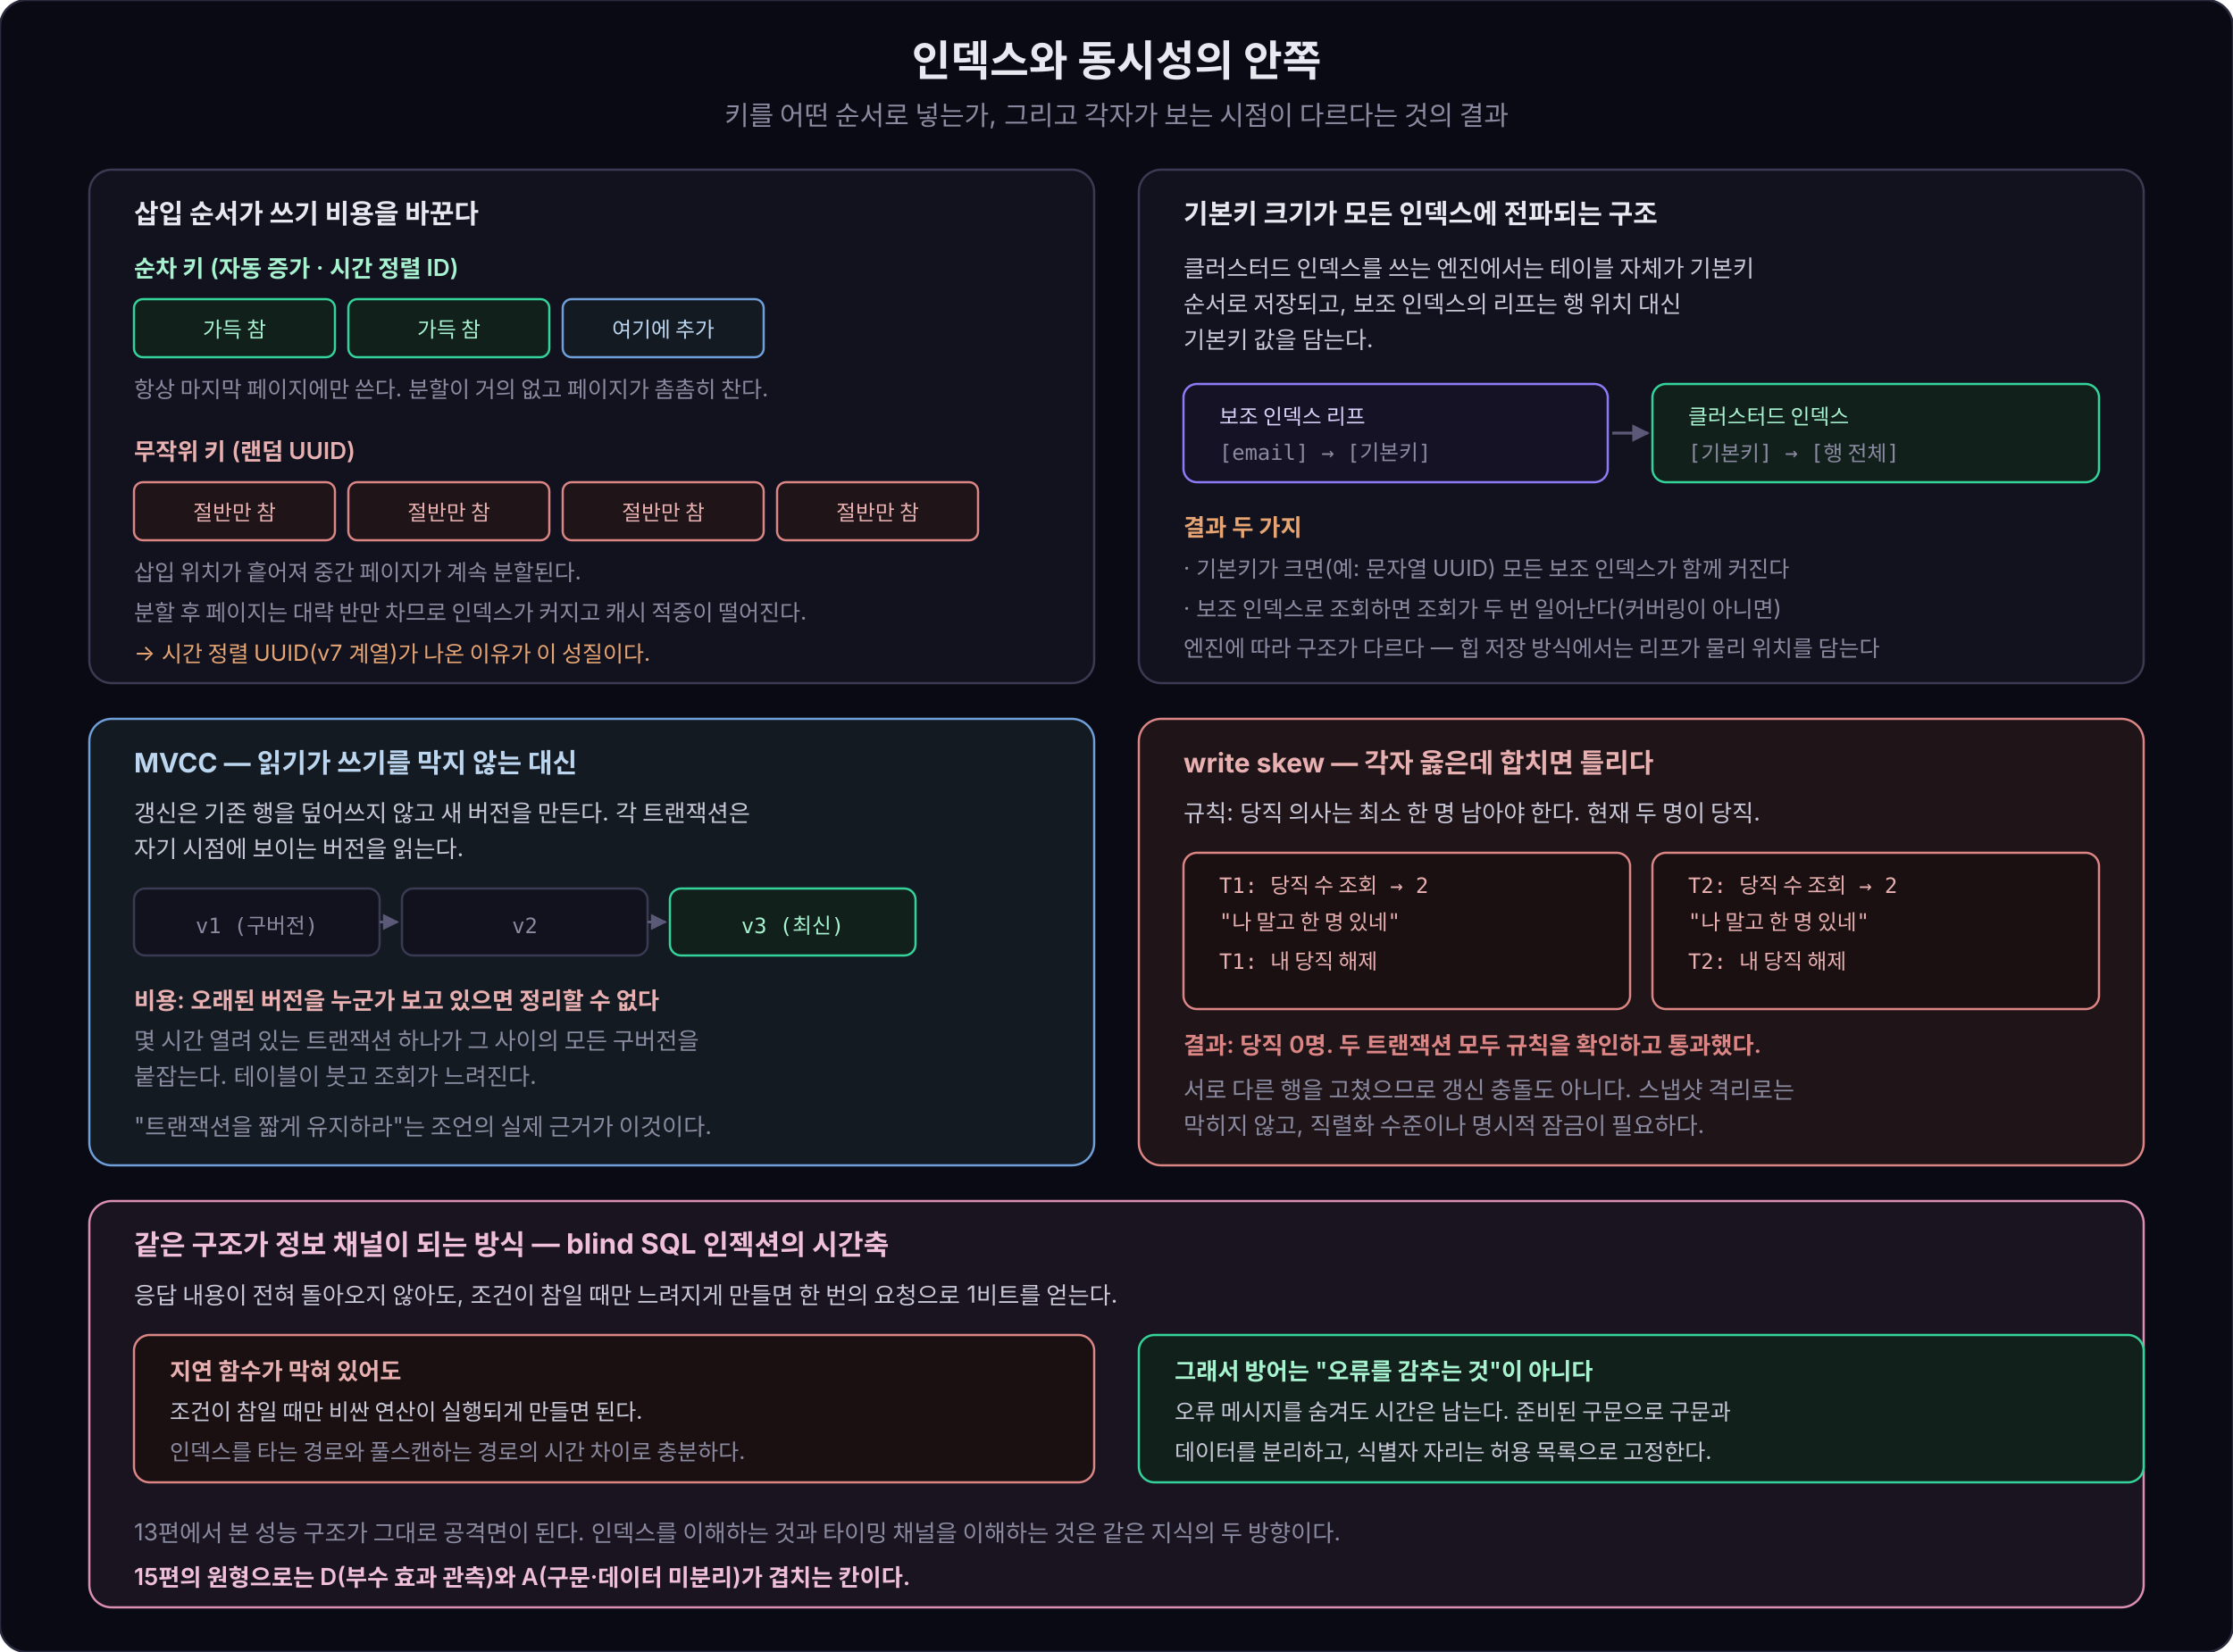
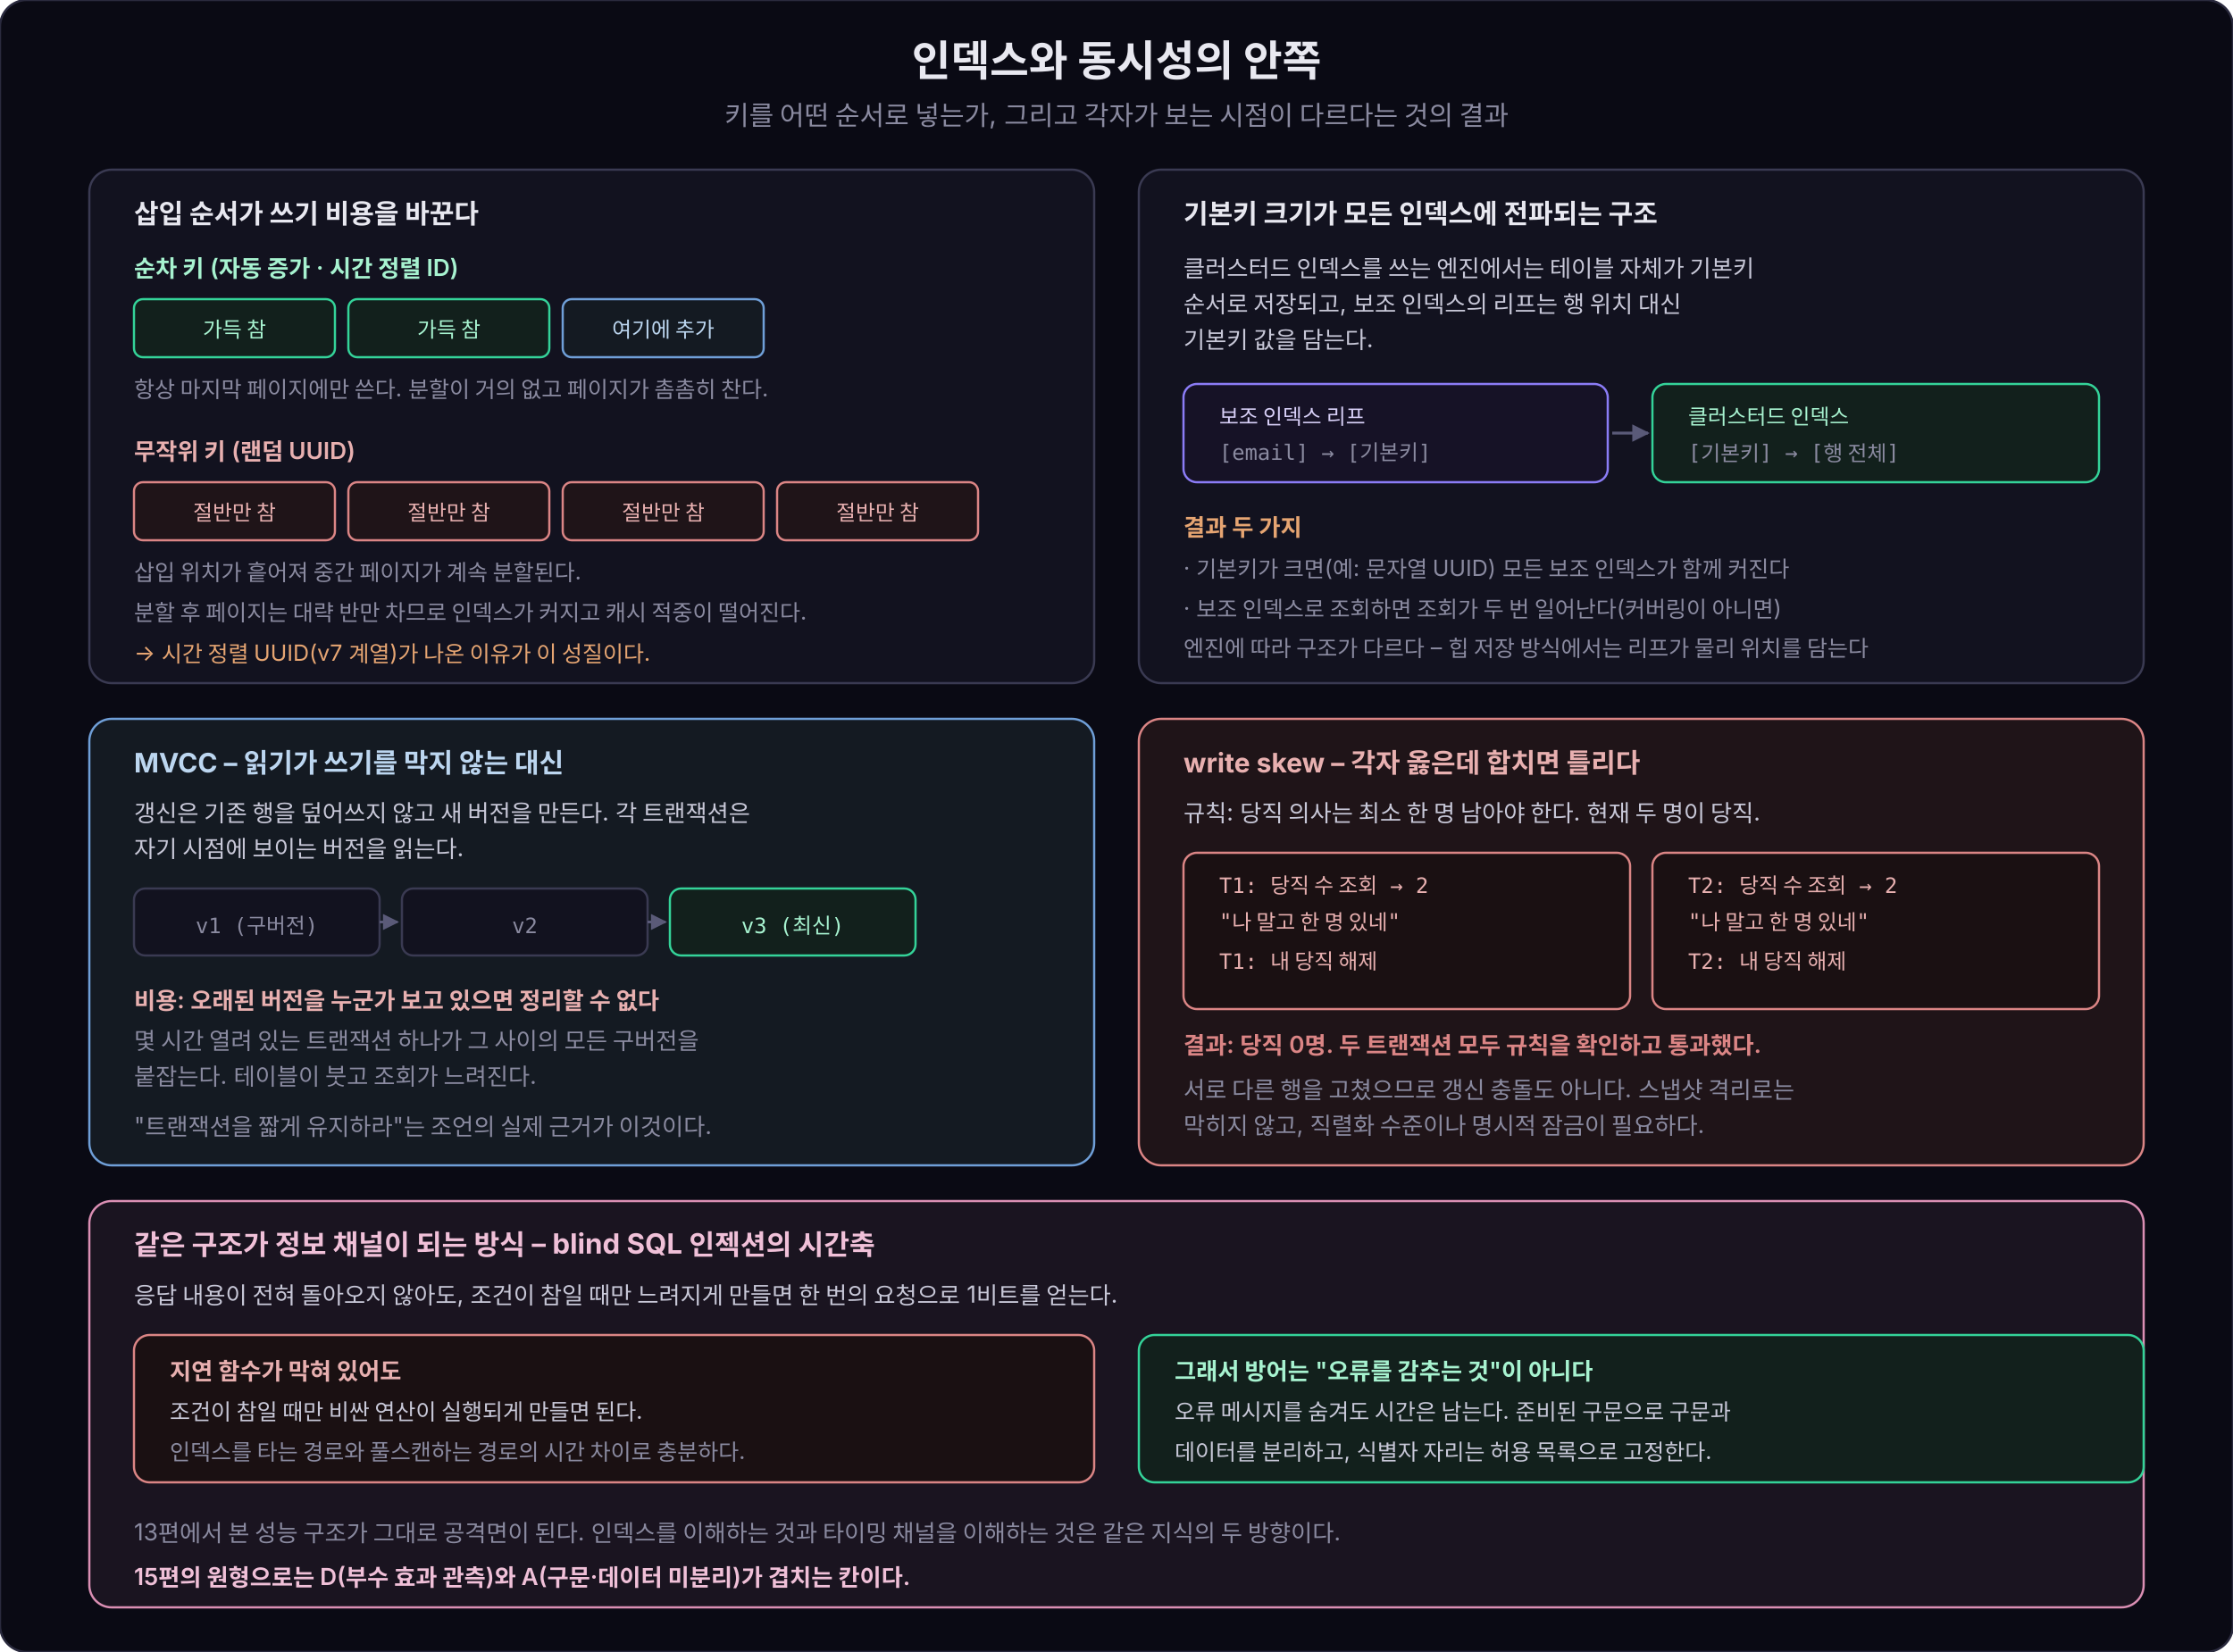
<svg xmlns="http://www.w3.org/2000/svg" viewBox="0 0 1000 740" font-family="Pretendard, -apple-system, 'Segoe UI', sans-serif">
  <defs>
    <marker id="p1" viewBox="0 0 10 10" refX="9" refY="5" markerWidth="6" markerHeight="6" orient="auto-start-reverse">
      <path d="M 0 0 L 10 5 L 0 10 z" fill="#5a5a78" />
    </marker>
  </defs>
  <style>.mono { font-family: 'SFMono-Regular', Menlo, Consolas, monospace; }</style>
  <rect x="0" y="0" width="1000" height="740" rx="12" fill="#0a0a14" stroke="#2a2a3e" />
  <text x="500" y="34" text-anchor="middle" fill="#e8e8f0" font-size="19" font-weight="700">인덱스와 동시성의 안쪽</text>
  <text x="500" y="56" text-anchor="middle" fill="#8a8aa0" font-size="12">키를 어떤 순서로 넣는가, 그리고 각자가 보는 시점이 다르다는 것의 결과</text>
  <rect x="40" y="76" width="450" height="230" rx="10" fill="#12121f" stroke="#3a3a52" />
  <text x="60" y="100" fill="#e8e8f0" font-size="12" font-weight="700">삽입 순서가 쓰기 비용을 바꾼다</text>
  <text x="60" y="124" fill="#a7f3d0" font-size="10.5" font-weight="600">순차 키 (자동 증가 · 시간 정렬 ID)</text>
  <g>
    <rect x="60" y="134" width="90" height="26" rx="4" fill="#12201c" stroke="#34d399" />
    <text x="105" y="151" text-anchor="middle" class="mono" font-size="9.5" fill="#a7f3d0">가득 참</text>
    <rect x="156" y="134" width="90" height="26" rx="4" fill="#12201c" stroke="#34d399" />
    <text x="201" y="151" text-anchor="middle" class="mono" font-size="9.5" fill="#a7f3d0">가득 참</text>
    <rect x="252" y="134" width="90" height="26" rx="4" fill="#141a22" stroke="#6f9fd8" />
    <text x="297" y="151" text-anchor="middle" class="mono" font-size="9.5" fill="#bcd6f0">여기에 추가</text>
  </g>
  <text x="60" y="178" fill="#8a8aa0" font-size="10">항상 마지막 페이지에만 쓴다. 분할이 거의 없고 페이지가 촘촘히 찬다.</text>
  <text x="60" y="206" fill="#e8b0b0" font-size="10.5" font-weight="600">무작위 키 (랜덤 UUID)</text>
  <g>
    <rect x="60" y="216" width="90" height="26" rx="4" fill="#1f1418" stroke="#db8585" />
    <text x="105" y="233" text-anchor="middle" class="mono" font-size="9.5" fill="#e8b0b0">절반만 참</text>
    <rect x="156" y="216" width="90" height="26" rx="4" fill="#1f1418" stroke="#db8585" />
    <text x="201" y="233" text-anchor="middle" class="mono" font-size="9.5" fill="#e8b0b0">절반만 참</text>
    <rect x="252" y="216" width="90" height="26" rx="4" fill="#1f1418" stroke="#db8585" />
    <text x="297" y="233" text-anchor="middle" class="mono" font-size="9.5" fill="#e8b0b0">절반만 참</text>
    <rect x="348" y="216" width="90" height="26" rx="4" fill="#1f1418" stroke="#db8585" />
    <text x="393" y="233" text-anchor="middle" class="mono" font-size="9.5" fill="#e8b0b0">절반만 참</text>
  </g>
  <text x="60" y="260" fill="#8a8aa0" font-size="10">삽입 위치가 흩어져 중간 페이지가 계속 분할된다.</text>
  <text x="60" y="278" fill="#8a8aa0" font-size="10">분할 후 페이지는 대략 반만 차므로 인덱스가 커지고 캐시 적중이 떨어진다.</text>
  <text x="60" y="296" fill="#e6a572" font-size="10">→ 시간 정렬 UUID(v7 계열)가 나온 이유가 이 성질이다.</text>
  <rect x="510" y="76" width="450" height="230" rx="10" fill="#12121f" stroke="#3a3a52" />
  <text x="530" y="100" fill="#e8e8f0" font-size="12" font-weight="700">기본키 크기가 모든 인덱스에 전파되는 구조</text>
  <text x="530" y="124" fill="#c8c8d8" font-size="10.5">클러스터드 인덱스를 쓰는 엔진에서는 테이블 자체가 기본키</text>
  <text x="530" y="140" fill="#c8c8d8" font-size="10.5">순서로 저장되고, 보조 인덱스의 리프는 행 위치 대신</text>
  <text x="530" y="156" fill="#c8c8d8" font-size="10.5">기본키 값을 담는다.</text>
  <g>
    <rect x="530" y="172" width="190" height="44" rx="6" fill="#161226" stroke="#8b7cf6" />
    <text x="546" y="190" class="mono" font-size="9.5" fill="#d8d0f8">보조 인덱스 리프</text>
    <text x="546" y="206" class="mono" font-size="9.5" fill="#8a8aa0">[email] → [기본키]</text>
    <rect x="740" y="172" width="200" height="44" rx="6" fill="#12201c" stroke="#34d399" />
    <text x="756" y="190" class="mono" font-size="9.5" fill="#a7f3d0">클러스터드 인덱스</text>
    <text x="756" y="206" class="mono" font-size="9.5" fill="#8a8aa0">[기본키] → [행 전체]</text>
  </g>
  <line x1="722" y1="194" x2="738" y2="194" stroke="#5a5a78" stroke-width="1.3" marker-end="url(#p1)" />
  <text x="530" y="240" fill="#e6a572" font-size="10.5" font-weight="600">결과 두 가지</text>
  <text x="530" y="258" fill="#8a8aa0" font-size="10">· 기본키가 크면(예: 문자열 UUID) 모든 보조 인덱스가 함께 커진다</text>
  <text x="530" y="276" fill="#8a8aa0" font-size="10">· 보조 인덱스로 조회하면 조회가 두 번 일어난다(커버링이 아니면)</text>
-   <text x="530" y="294" fill="#8a8aa0" font-size="10">엔진에 따라 구조가 다르다 — 힙 저장 방식에서는 리프가 물리 위치를 담는다</text>
+   <text x="530" y="294" fill="#8a8aa0" font-size="10">엔진에 따라 구조가 다르다 – 힙 저장 방식에서는 리프가 물리 위치를 담는다</text>
  <rect x="40" y="322" width="450" height="200" rx="10" fill="#141a22" stroke="#6f9fd8" />
-   <text x="60" y="346" fill="#bcd6f0" font-size="12" font-weight="700">MVCC — 읽기가 쓰기를 막지 않는 대신</text>
+   <text x="60" y="346" fill="#bcd6f0" font-size="12" font-weight="700">MVCC – 읽기가 쓰기를 막지 않는 대신</text>
  <text x="60" y="368" fill="#c8c8d8" font-size="10.5">갱신은 기존 행을 덮어쓰지 않고 새 버전을 만든다. 각 트랜잭션은</text>
  <text x="60" y="384" fill="#c8c8d8" font-size="10.5">자기 시점에 보이는 버전을 읽는다.</text>
  <g>
    <rect x="60" y="398" width="110" height="30" rx="5" fill="#12121f" stroke="#3a3a52" />
    <text x="115" y="418" text-anchor="middle" class="mono" font-size="9.5" fill="#8a8aa0">v1 (구버전)</text>
    <rect x="180" y="398" width="110" height="30" rx="5" fill="#12121f" stroke="#3a3a52" />
    <text x="235" y="418" text-anchor="middle" class="mono" font-size="9.5" fill="#8a8aa0">v2</text>
    <rect x="300" y="398" width="110" height="30" rx="5" fill="#12201c" stroke="#34d399" />
    <text x="355" y="418" text-anchor="middle" class="mono" font-size="9.5" fill="#a7f3d0">v3 (최신)</text>
  </g>
  <g stroke="#5a5a78" stroke-width="1.2" marker-end="url(#p1)">
    <line x1="170" y1="413" x2="178" y2="413" />
    <line x1="290" y1="413" x2="298" y2="413" />
  </g>
  <text x="60" y="452" fill="#e8b0b0" font-size="10.5" font-weight="600">비용: 오래된 버전을 누군가 보고 있으면 정리할 수 없다</text>
  <text x="60" y="470" fill="#8a8aa0" font-size="10.5">몇 시간 열려 있는 트랜잭션 하나가 그 사이의 모든 구버전을</text>
  <text x="60" y="486" fill="#8a8aa0" font-size="10.5">붙잡는다. 테이블이 붓고 조회가 느려진다.</text>
  <text x="60" y="508" fill="#8a8aa0" font-size="10.5">"트랜잭션을 짧게 유지하라"는 조언의 실제 근거가 이것이다.</text>
  <rect x="510" y="322" width="450" height="200" rx="10" fill="#1f1418" stroke="#db8585" />
-   <text x="530" y="346" fill="#e8b0b0" font-size="12" font-weight="700">write skew — 각자 옳은데 합치면 틀리다</text>
+   <text x="530" y="346" fill="#e8b0b0" font-size="12" font-weight="700">write skew – 각자 옳은데 합치면 틀리다</text>
  <text x="530" y="368" fill="#c8c8d8" font-size="10.5">규칙: 당직 의사는 최소 한 명 남아야 한다. 현재 두 명이 당직.</text>
  <rect x="530" y="382" width="200" height="70" rx="6" fill="#1a1012" stroke="#db8585" />
  <text x="546" y="400" class="mono" font-size="9.5" fill="#e8b0b0">T1: 당직 수 조회 → 2</text>
  <text x="546" y="416" class="mono" font-size="9.5" fill="#e8b0b0">"나 말고 한 명 있네"</text>
  <text x="546" y="434" class="mono" font-size="9.5" fill="#e8b0b0">T1: 내 당직 해제</text>
  <rect x="740" y="382" width="200" height="70" rx="6" fill="#1a1012" stroke="#db8585" />
  <text x="756" y="400" class="mono" font-size="9.5" fill="#e8b0b0">T2: 당직 수 조회 → 2</text>
  <text x="756" y="416" class="mono" font-size="9.5" fill="#e8b0b0">"나 말고 한 명 있네"</text>
  <text x="756" y="434" class="mono" font-size="9.5" fill="#e8b0b0">T2: 내 당직 해제</text>
  <text x="530" y="472" fill="#db8585" font-size="10.5" font-weight="600">결과: 당직 0명. 두 트랜잭션 모두 규칙을 확인하고 통과했다.</text>
  <text x="530" y="492" fill="#8a8aa0" font-size="10.5">서로 다른 행을 고쳤으므로 갱신 충돌도 아니다. 스냅샷 격리로는</text>
  <text x="530" y="508" fill="#8a8aa0" font-size="10.5">막히지 않고, 직렬화 수준이나 명시적 잠금이 필요하다.</text>
  <rect x="40" y="538" width="920" height="182" rx="10" fill="#1a1420" stroke="#db8fb4" />
-   <text x="60" y="562" fill="#f0c0d8" font-size="12.5" font-weight="700">같은 구조가 정보 채널이 되는 방식 — blind SQL 인젝션의 시간축</text>
+   <text x="60" y="562" fill="#f0c0d8" font-size="12.5" font-weight="700">같은 구조가 정보 채널이 되는 방식 – blind SQL 인젝션의 시간축</text>
  <text x="60" y="584" fill="#c8c8d8" font-size="10.5">응답 내용이 전혀 돌아오지 않아도, 조건이 참일 때만 느려지게 만들면 한 번의 요청으로 1비트를 얻는다.</text>
  <rect x="60" y="598" width="430" height="66" rx="7" fill="#1a1012" stroke="#db8585" />
  <text x="76" y="618" fill="#e8b0b0" font-size="10.5" font-weight="600">지연 함수가 막혀 있어도</text>
  <text x="76" y="636" fill="#c8c8d8" font-size="10">조건이 참일 때만 비싼 연산이 실행되게 만들면 된다.</text>
  <text x="76" y="654" fill="#8a8aa0" font-size="10">인덱스를 타는 경로와 풀스캔하는 경로의 시간 차이로 충분하다.</text>
  <rect x="510" y="598" width="450" height="66" rx="7" fill="#12201c" stroke="#34d399" />
  <text x="526" y="618" fill="#a7f3d0" font-size="10.5" font-weight="600">그래서 방어는 "오류를 감추는 것"이 아니다</text>
  <text x="526" y="636" fill="#c8c8d8" font-size="10">오류 메시지를 숨겨도 시간은 남는다. 준비된 구문으로 구문과</text>
  <text x="526" y="654" fill="#c8c8d8" font-size="10">데이터를 분리하고, 식별자 자리는 허용 목록으로 고정한다.</text>
  <text x="60" y="690" fill="#8a8aa0" font-size="10.5">13편에서 본 성능 구조가 그대로 공격면이 된다. 인덱스를 이해하는 것과 타이밍 채널을 이해하는 것은 같은 지식의 두 방향이다.</text>
  <text x="60" y="710" fill="#f0c0d8" font-size="10.5" font-weight="600">15편의 원형으로는 D(부수 효과 관측)와 A(구문·데이터 미분리)가 겹치는 칸이다.</text>
</svg>
